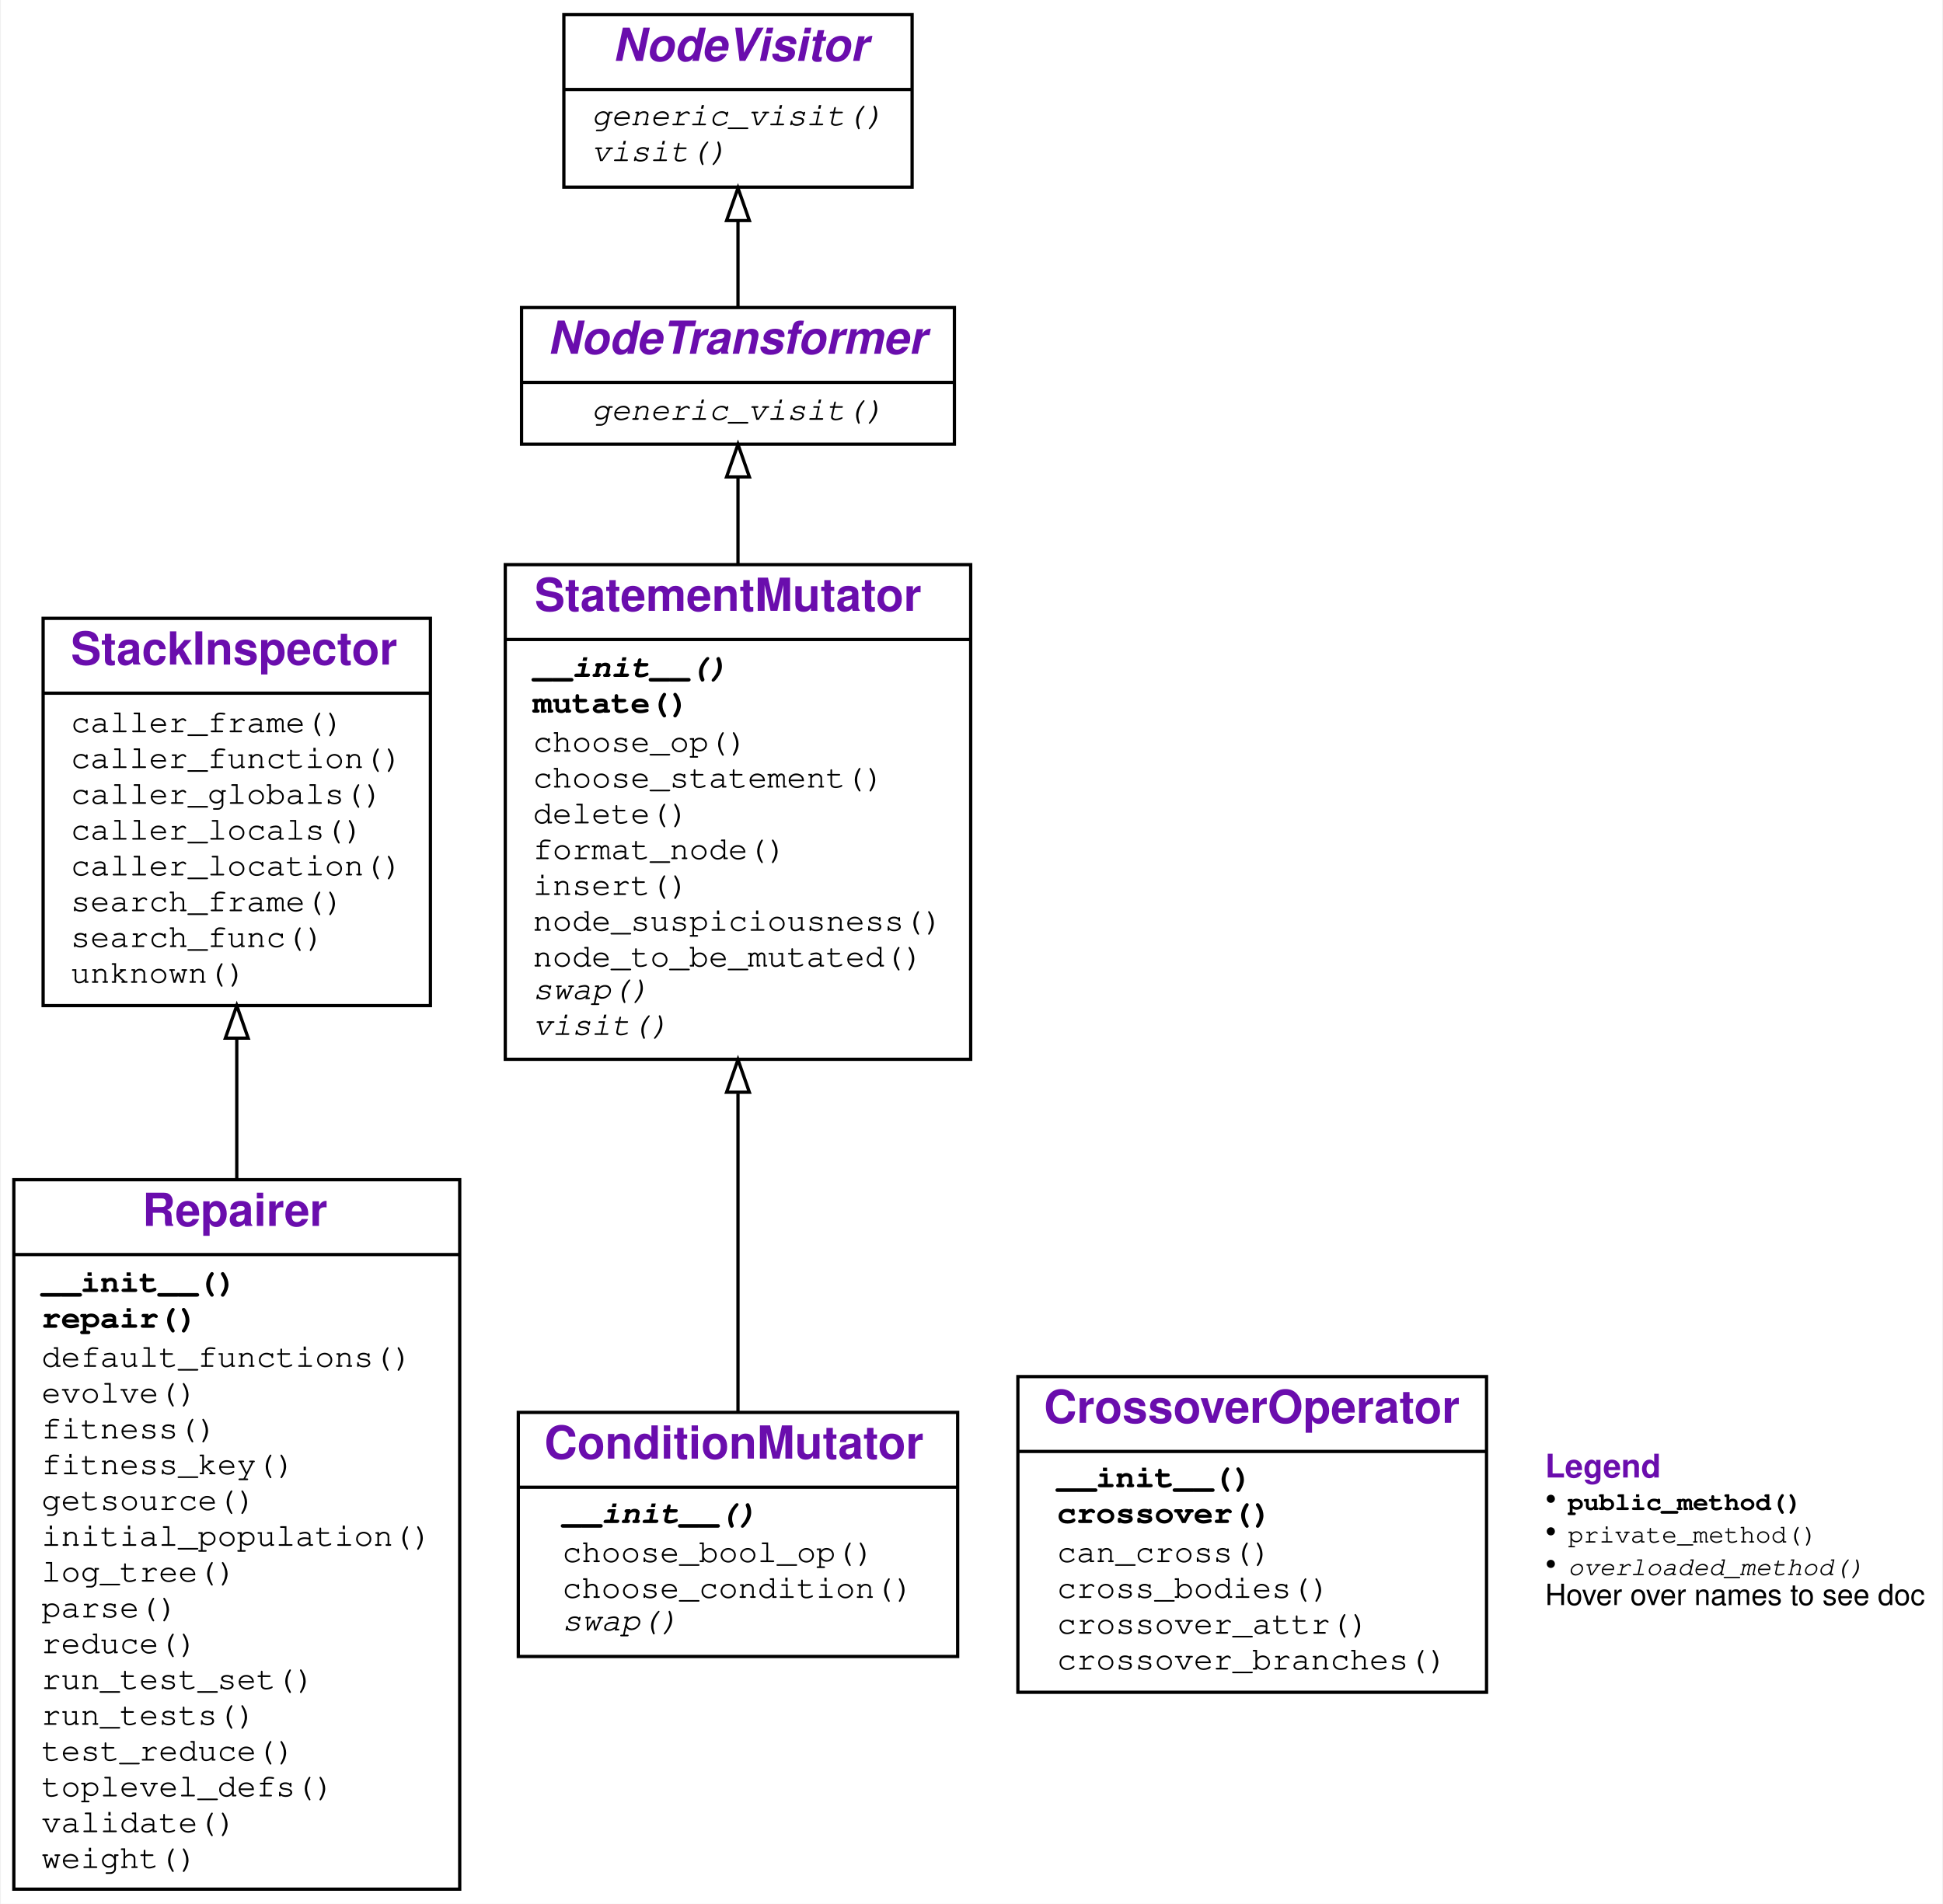
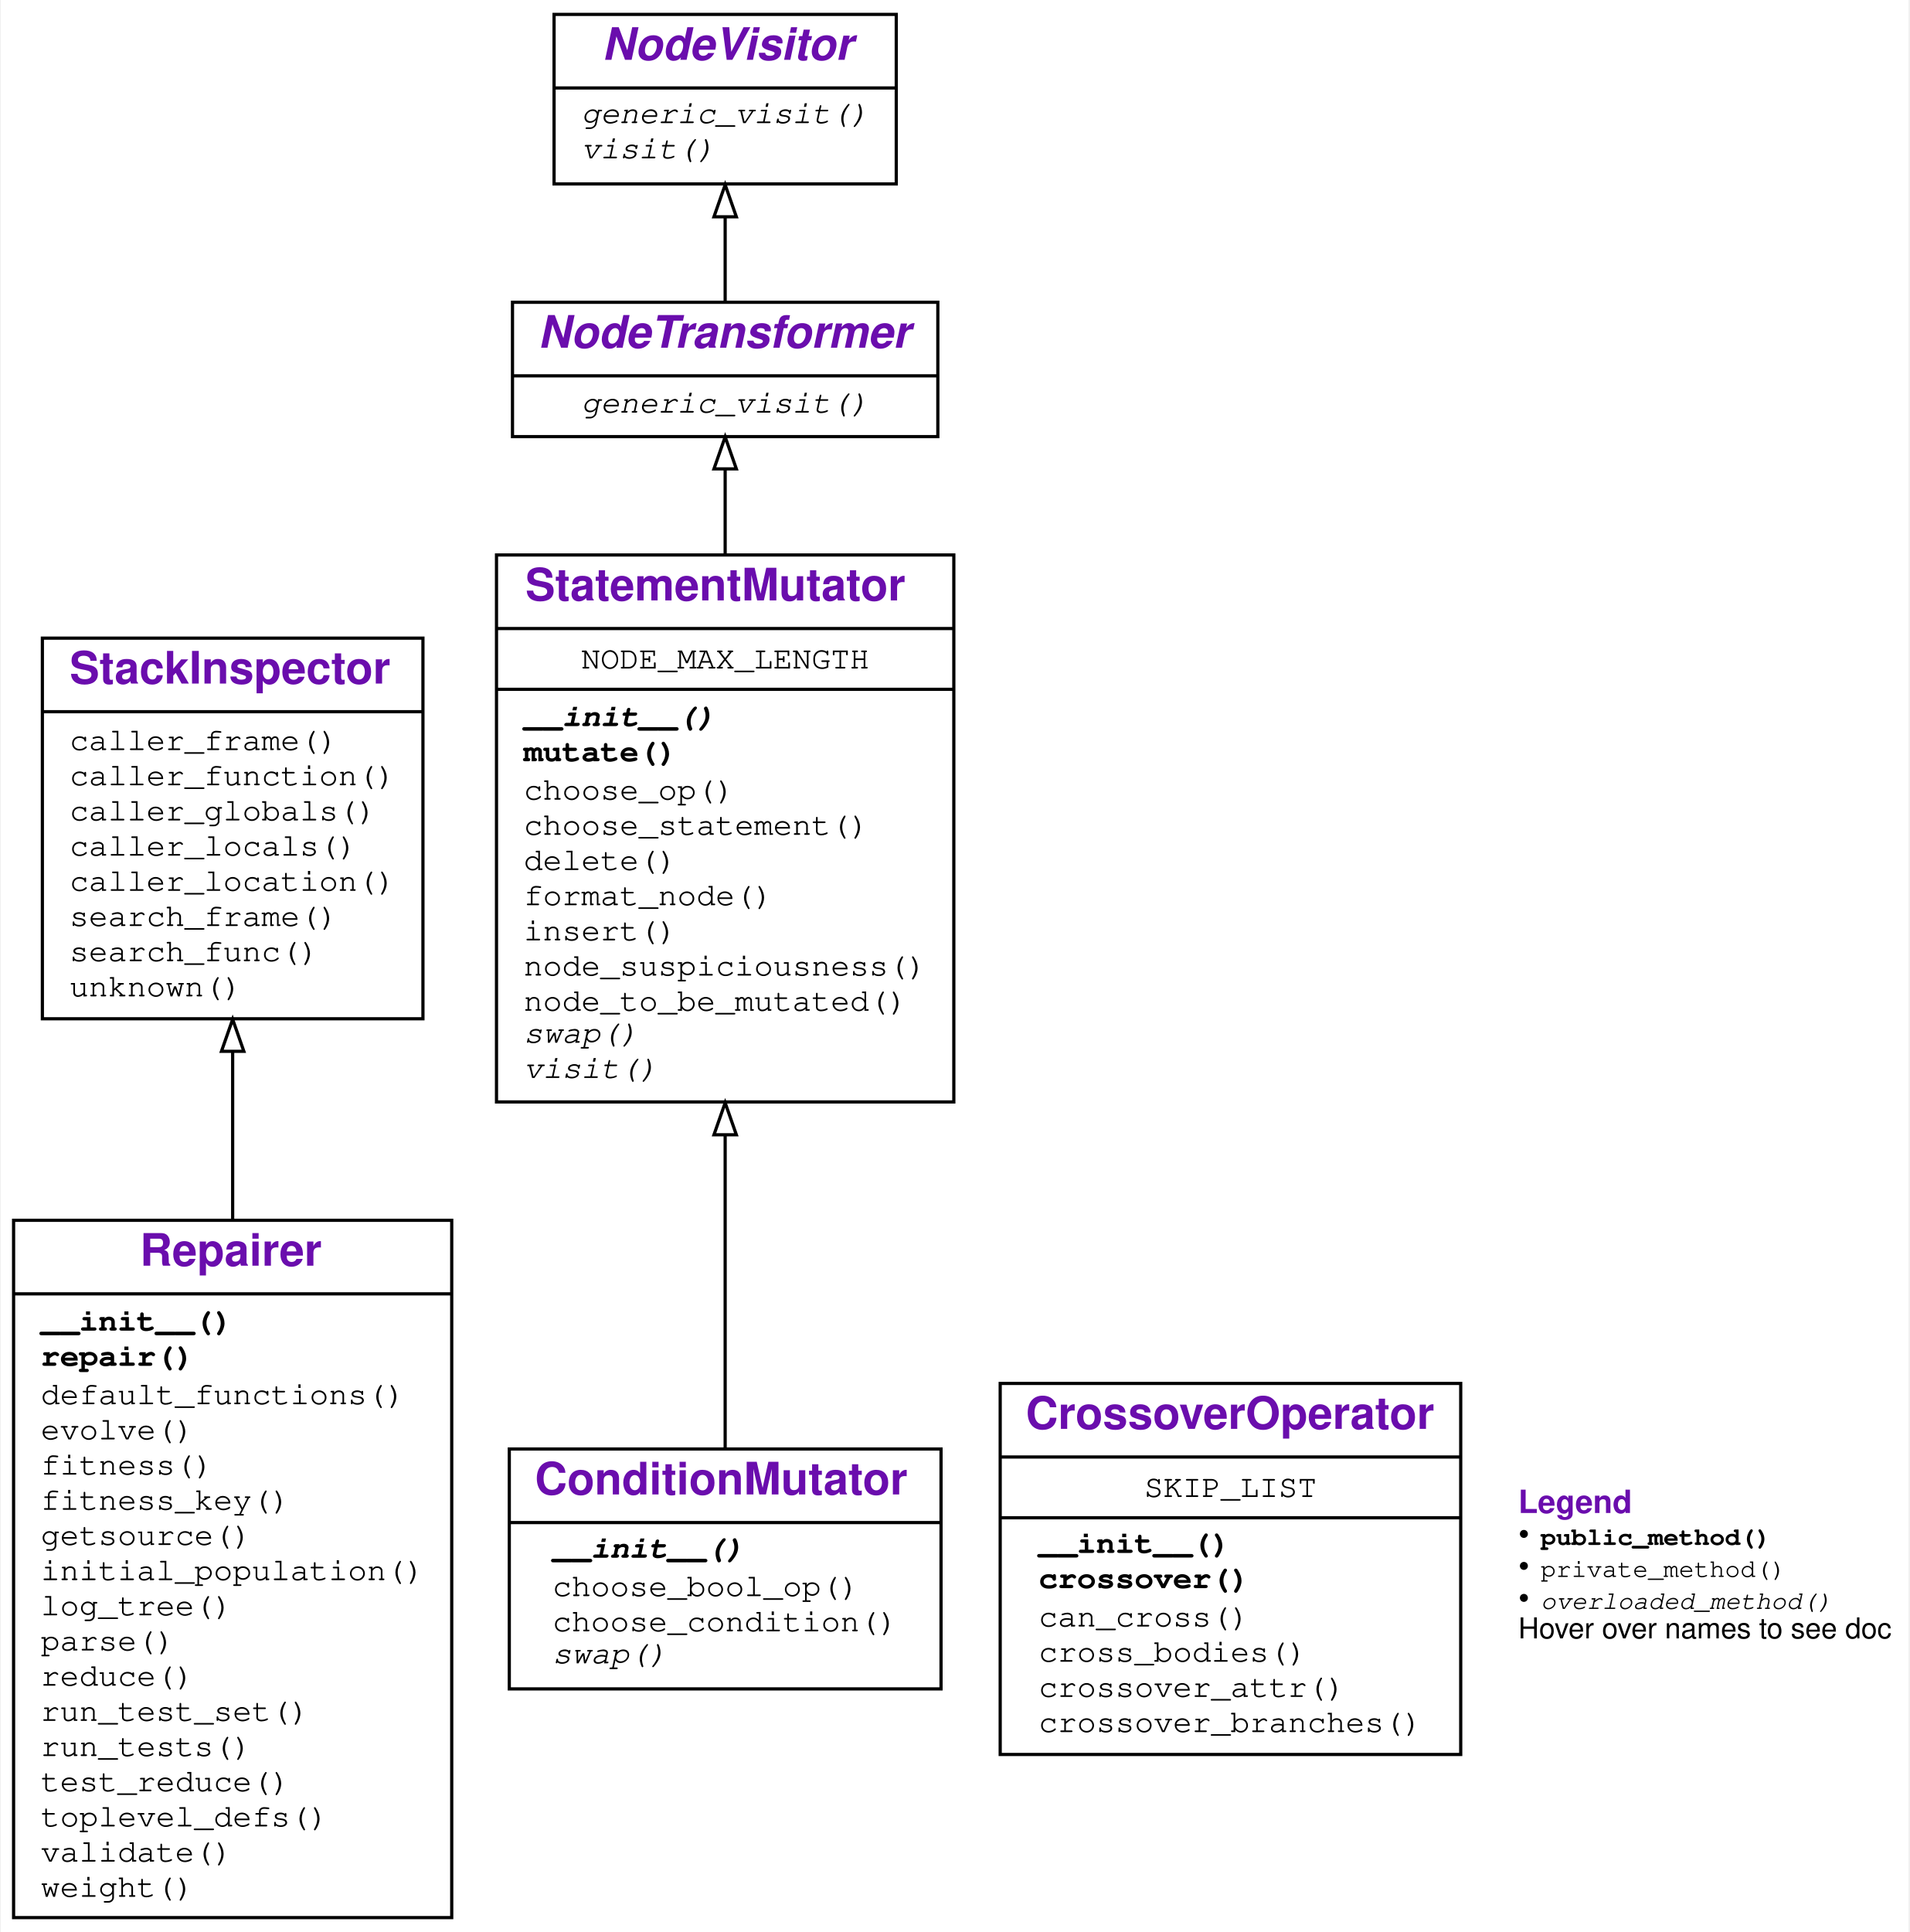
- <svg xmlns="http://www.w3.org/2000/svg" xmlns:xlink="http://www.w3.org/1999/xlink" width="597pt" height="585pt" viewBox="0.00 0.00 596.50 585.00">
-   <g id="graph0" class="graph" transform="scale(1 1) rotate(0) translate(4 581)">
+ <svg xmlns="http://www.w3.org/2000/svg" xmlns:xlink="http://www.w3.org/1999/xlink" width="597pt" height="604pt" viewBox="0.00 0.00 596.50 604.00">
+   <g id="graph0" class="graph" transform="scale(1 1) rotate(0) translate(4 600)">
    <g id="a_graph0">
      <a xlink:title="Repairer class hierarchy">
-         <polygon fill="#ffffff" stroke="transparent" points="-4,4 -4,-581 592.5,-581 592.5,4 -4,4" />
+         <polygon fill="#ffffff" stroke="transparent" points="-4,4 -4,-600 592.5,-600 592.5,4 -4,4" />
      </a>
    </g>
    <g id="node1" class="node">
      <g id="a_node1">
        <a xlink:href="#" xlink:title="class Repairer:&#10;A class for automatic repair of Python programs">
          <polygon fill="none" stroke="#000000" points="0,-.5 0,-218.5 137,-218.5 137,-.5 0,-.5" />
          <text text-anchor="start" x="39.5" y="-204.3" font-family="Raleway, Helvetica, Arial, sans-serif" font-weight="bold" font-size="14.00" fill="#6a0dad">Repairer</text>
          <polyline fill="none" stroke="#000000" points="0,-195.5 137,-195.5 " />
          <g id="a_node1_0">
            <a xlink:href="#" xlink:title="Repairer">
              <g id="a_node1_1">
                <a xlink:href="#" xlink:title="__init__(self, debugger, targets=None, sources=None, log=False, mutator_class=&lt;class '__main__.StatementMutator'&gt;, crossover_class=&lt;class '__main__.CrossoverOperator'&gt;, reducer_class=&lt;class 'DeltaDebugger.DeltaDebugger'&gt;, globals=None):&#10;Constructor.&#10;`debugger`: a `DifferenceDebugger` to take tests and coverage from.&#10;`targets`: a list of functions/modules to be repaired.&#10;(default: the covered functions in `debugger`, except tests)&#10;`sources`: a list of functions/modules to take repairs from.&#10;(default: same as `targets`)&#10;`globals`: if given, a `globals()` dict for executing targets&#10;(default: `globals()` of caller)">
                  <text text-anchor="start" x="8.5" y="-184" font-family="'Fira Mono', 'Source Code Pro', 'Courier', monospace" font-weight="bold" font-size="10.00" fill="#000000">__init__()</text>
                </a>
              </g>
              <g id="a_node1_2">
                <a xlink:href="#" xlink:title="repair(self, population_size=40, iterations=100):&#10;Repair the function we collected test runs from.&#10;Use a population size of `population_size` and&#10;at most `iterations` iterations.&#10;Returns the AST of the repaired function.">
                  <text text-anchor="start" x="8.5" y="-173" font-family="'Fira Mono', 'Source Code Pro', 'Courier', monospace" font-weight="bold" font-size="10.00" fill="#000000">repair()</text>
                </a>
              </g>
              <g id="a_node1_3">
                <a xlink:href="#" xlink:title="default_functions(self):&#10;Return the set of functions to be repaired.&#10;Functions whose names start or end in `test` are excluded.">
                  <text text-anchor="start" x="8.5" y="-161" font-family="'Fira Mono', 'Source Code Pro', 'Courier', monospace" font-size="10.00" fill="#000000">default_functions()</text>
                </a>
              </g>
              <g id="a_node1_4">
                <a xlink:href="#" xlink:title="evolve(self, population):&#10;Evolve the candidate population by mutating and crossover.">
                  <text text-anchor="start" x="8.5" y="-150" font-family="'Fira Mono', 'Source Code Pro', 'Courier', monospace" font-size="10.00" fill="#000000">evolve()</text>
                </a>
              </g>
              <g id="a_node1_5">
                <a xlink:href="#" xlink:title="fitness(self, tree):&#10;Test `tree`, returning its fitness">
                  <text text-anchor="start" x="8.5" y="-139" font-family="'Fira Mono', 'Source Code Pro', 'Courier', monospace" font-size="10.00" fill="#000000">fitness()</text>
                </a>
              </g>
              <g id="a_node1_6">
                <a xlink:href="#" xlink:title="fitness_key(self, tree):&#10;Key to be used for sorting the population">
                  <text text-anchor="start" x="8.5" y="-128" font-family="'Fira Mono', 'Source Code Pro', 'Courier', monospace" font-size="10.00" fill="#000000">fitness_key()</text>
                </a>
              </g>
              <g id="a_node1_7">
                <a xlink:href="#" xlink:title="getsource(self, item):&#10;Get the source for `item`. Can also be a string.">
                  <text text-anchor="start" x="8.5" y="-117" font-family="'Fira Mono', 'Source Code Pro', 'Courier', monospace" font-size="10.00" fill="#000000">getsource()</text>
                </a>
              </g>
              <g id="a_node1_8">
                <a xlink:href="#" xlink:title="initial_population(self, size):&#10;Return an initial population of size `size`">
                  <text text-anchor="start" x="8.5" y="-106" font-family="'Fira Mono', 'Source Code Pro', 'Courier', monospace" font-size="10.00" fill="#000000">initial_population()</text>
                </a>
              </g>
              <g id="a_node1_9">
                <a xlink:href="#" xlink:title="log_tree(self, description, tree):&#10;Print out `tree` as source code prefixed by `description`.">
                  <text text-anchor="start" x="8.5" y="-95" font-family="'Fira Mono', 'Source Code Pro', 'Courier', monospace" font-size="10.00" fill="#000000">log_tree()</text>
                </a>
              </g>
              <g id="a_node1_10">
                <a xlink:href="#" xlink:title="parse(self, items):&#10;Read in a set of items into a single tree">
                  <text text-anchor="start" x="8.5" y="-84" font-family="'Fira Mono', 'Source Code Pro', 'Courier', monospace" font-size="10.00" fill="#000000">parse()</text>
                </a>
              </g>
              <g id="a_node1_11">
                <a xlink:href="#" xlink:title="reduce(self, tree):&#10;Simplify `tree` using delta debugging.">
                  <text text-anchor="start" x="8.5" y="-73" font-family="'Fira Mono', 'Source Code Pro', 'Courier', monospace" font-size="10.00" fill="#000000">reduce()</text>
                </a>
              </g>
              <g id="a_node1_12">
                <a xlink:href="#" xlink:title="run_test_set(self, test_set, validate=False):&#10;Run given `test_set`&#10;(`DifferenceDebugger.PASS` or `DifferenceDebugger.FAIL`).&#10;If `validate` is set, check expectations.&#10;Return number of passed tests.">
                  <text text-anchor="start" x="8.5" y="-62" font-family="'Fira Mono', 'Source Code Pro', 'Courier', monospace" font-size="10.00" fill="#000000">run_test_set()</text>
                </a>
              </g>
              <g id="a_node1_13">
                <a xlink:href="#" xlink:title="run_tests(self, validate=False):&#10;Run passing and failing tests, returning weighted fitness.">
                  <text text-anchor="start" x="8.5" y="-51" font-family="'Fira Mono', 'Source Code Pro', 'Courier', monospace" font-size="10.00" fill="#000000">run_tests()</text>
                </a>
              </g>
              <g id="a_node1_14">
                <a xlink:href="#" xlink:title="test_reduce(self, source_lines, original_fitness):&#10;Test function for delta debugging.">
                  <text text-anchor="start" x="8.5" y="-40" font-family="'Fira Mono', 'Source Code Pro', 'Courier', monospace" font-size="10.00" fill="#000000">test_reduce()</text>
                </a>
              </g>
              <g id="a_node1_15">
                <a xlink:href="#" xlink:title="toplevel_defs(self, tree):&#10;Return a list of defined functions and classes in `tree`">
                  <text text-anchor="start" x="8.5" y="-29" font-family="'Fira Mono', 'Source Code Pro', 'Courier', monospace" font-size="10.00" fill="#000000">toplevel_defs()</text>
                </a>
              </g>
              <g id="a_node1_16">
                <a xlink:href="#" xlink:title="validate(self)">
                  <text text-anchor="start" x="8.5" y="-18" font-family="'Fira Mono', 'Source Code Pro', 'Courier', monospace" font-size="10.00" fill="#000000">validate()</text>
                </a>
              </g>
              <g id="a_node1_17">
                <a xlink:href="#" xlink:title="weight(self, test_set):&#10;Return the weight of `test_set`&#10;(`DifferenceDebugger.PASS` or `DifferenceDebugger.FAIL`).">
                  <text text-anchor="start" x="8.5" y="-7" font-family="'Fira Mono', 'Source Code Pro', 'Courier', monospace" font-size="10.00" fill="#000000">weight()</text>
                </a>
              </g>
            </a>
          </g>
        </a>
      </g>
    </g>
    <g id="node2" class="node">
      <g id="a_node2">
        <a xlink:href="Slicer.ipynb" xlink:title="class StackInspector:&#10;Provide functions to inspect the stack">
-           <polygon fill="none" stroke="#000000" points="9,-272 9,-391 128,-391 128,-272 9,-272" />
-           <text text-anchor="start" x="17.5" y="-376.8" font-family="Raleway, Helvetica, Arial, sans-serif" font-weight="bold" font-size="14.00" fill="#6a0dad">StackInspector</text>
-           <polyline fill="none" stroke="#000000" points="9,-368 128,-368 " />
+           <polygon fill="none" stroke="#000000" points="9,-281.5 9,-400.5 128,-400.5 128,-281.5 9,-281.5" />
+           <text text-anchor="start" x="17.5" y="-386.3" font-family="Raleway, Helvetica, Arial, sans-serif" font-weight="bold" font-size="14.00" fill="#6a0dad">StackInspector</text>
+           <polyline fill="none" stroke="#000000" points="9,-377.5 128,-377.5 " />
          <g id="a_node2_18">
            <a xlink:href="#" xlink:title="StackInspector">
              <g id="a_node2_19">
                <a xlink:href="Slicer.ipynb" xlink:title="caller_frame(self):&#10;Return the frame of the caller.">
-                   <text text-anchor="start" x="17.5" y="-356" font-family="'Fira Mono', 'Source Code Pro', 'Courier', monospace" font-size="10.00" fill="#000000">caller_frame()</text>
+                   <text text-anchor="start" x="17.5" y="-365.5" font-family="'Fira Mono', 'Source Code Pro', 'Courier', monospace" font-size="10.00" fill="#000000">caller_frame()</text>
                </a>
              </g>
              <g id="a_node2_20">
                <a xlink:href="Slicer.ipynb" xlink:title="caller_function(self):&#10;Return the calling function">
-                   <text text-anchor="start" x="17.5" y="-345" font-family="'Fira Mono', 'Source Code Pro', 'Courier', monospace" font-size="10.00" fill="#000000">caller_function()</text>
+                   <text text-anchor="start" x="17.5" y="-354.5" font-family="'Fira Mono', 'Source Code Pro', 'Courier', monospace" font-size="10.00" fill="#000000">caller_function()</text>
                </a>
              </g>
              <g id="a_node2_21">
                <a xlink:href="Slicer.ipynb" xlink:title="caller_globals(self):&#10;Return the globals() environment of the caller.">
-                   <text text-anchor="start" x="17.5" y="-334" font-family="'Fira Mono', 'Source Code Pro', 'Courier', monospace" font-size="10.00" fill="#000000">caller_globals()</text>
+                   <text text-anchor="start" x="17.5" y="-343.5" font-family="'Fira Mono', 'Source Code Pro', 'Courier', monospace" font-size="10.00" fill="#000000">caller_globals()</text>
                </a>
              </g>
              <g id="a_node2_22">
                <a xlink:href="Slicer.ipynb" xlink:title="caller_locals(self):&#10;Return the locals() environment of the caller.">
-                   <text text-anchor="start" x="17.5" y="-323" font-family="'Fira Mono', 'Source Code Pro', 'Courier', monospace" font-size="10.00" fill="#000000">caller_locals()</text>
+                   <text text-anchor="start" x="17.5" y="-332.5" font-family="'Fira Mono', 'Source Code Pro', 'Courier', monospace" font-size="10.00" fill="#000000">caller_locals()</text>
                </a>
              </g>
              <g id="a_node2_23">
                <a xlink:href="Slicer.ipynb" xlink:title="caller_location(self):&#10;Return the location (func, lineno) of the caller.">
-                   <text text-anchor="start" x="17.5" y="-312" font-family="'Fira Mono', 'Source Code Pro', 'Courier', monospace" font-size="10.00" fill="#000000">caller_location()</text>
+                   <text text-anchor="start" x="17.5" y="-321.5" font-family="'Fira Mono', 'Source Code Pro', 'Courier', monospace" font-size="10.00" fill="#000000">caller_location()</text>
                </a>
              </g>
              <g id="a_node2_24">
                <a xlink:href="Slicer.ipynb" xlink:title="search_frame(self, name):&#10;Return a pair (`frame`, `item`)&#10;in which the function `name` is defined as `item`.">
-                   <text text-anchor="start" x="17.5" y="-301" font-family="'Fira Mono', 'Source Code Pro', 'Courier', monospace" font-size="10.00" fill="#000000">search_frame()</text>
+                   <text text-anchor="start" x="17.5" y="-310.5" font-family="'Fira Mono', 'Source Code Pro', 'Courier', monospace" font-size="10.00" fill="#000000">search_frame()</text>
                </a>
              </g>
              <g id="a_node2_25">
                <a xlink:href="Slicer.ipynb" xlink:title="search_func(self, name):&#10;Search in callers for a definition of the function `name`">
-                   <text text-anchor="start" x="17.5" y="-290" font-family="'Fira Mono', 'Source Code Pro', 'Courier', monospace" font-size="10.00" fill="#000000">search_func()</text>
+                   <text text-anchor="start" x="17.5" y="-299.5" font-family="'Fira Mono', 'Source Code Pro', 'Courier', monospace" font-size="10.00" fill="#000000">search_func()</text>
                </a>
              </g>
              <g id="a_node2_26">
                <a xlink:href="Slicer.ipynb" xlink:title="unknown()">
-                   <text text-anchor="start" x="17.5" y="-279" font-family="'Fira Mono', 'Source Code Pro', 'Courier', monospace" font-size="10.00" fill="#000000">unknown()</text>
+                   <text text-anchor="start" x="17.5" y="-288.5" font-family="'Fira Mono', 'Source Code Pro', 'Courier', monospace" font-size="10.00" fill="#000000">unknown()</text>
                </a>
              </g>
            </a>
          </g>
        </a>
      </g>
    </g>
    <g id="edge1" class="edge">
-       <path fill="none" stroke="#000000" d="M68.5,-218.549C68.5,-233.229 68.5,-247.954 68.5,-261.698" />
-       <polygon fill="none" stroke="#000000" points="65,-261.999 68.5,-271.999 72,-261.999 65,-261.999" />
+       <path fill="none" stroke="#000000" d="M68.5,-218.81C68.5,-236.648 68.5,-254.692 68.5,-271.238" />
+       <polygon fill="none" stroke="#000000" points="65,-271.331 68.5,-281.331 72,-271.331 65,-271.331" />
    </g>
    <g id="node3" class="node">
      <g id="a_node3">
        <a xlink:href="#" xlink:title="class ConditionMutator:&#10;Mutate conditions in an AST">
          <polygon fill="none" stroke="#000000" points="155,-72 155,-147 290,-147 290,-72 155,-72" />
          <text text-anchor="start" x="163" y="-132.8" font-family="Raleway, Helvetica, Arial, sans-serif" font-weight="bold" font-size="14.00" fill="#6a0dad">ConditionMutator</text>
          <polyline fill="none" stroke="#000000" points="155,-124 290,-124 " />
          <g id="a_node3_27">
            <a xlink:href="#" xlink:title="ConditionMutator">
              <g id="a_node3_28">
                <a xlink:href="#" xlink:title="__init__(self, *args, **kwargs):&#10;Constructor. Arguments are as with `StatementMutator` constructor.">
                  <text text-anchor="start" x="168.5" y="-113" font-family="'Fira Mono', 'Source Code Pro', 'Courier', monospace" font-weight="bold" font-style="italic" font-size="10.00" fill="#000000">__init__()</text>
                </a>
              </g>
              <g id="a_node3_29">
                <a xlink:href="#" xlink:title="choose_bool_op(self)">
                  <text text-anchor="start" x="168.5" y="-101" font-family="'Fira Mono', 'Source Code Pro', 'Courier', monospace" font-size="10.00" fill="#000000">choose_bool_op()</text>
                </a>
              </g>
              <g id="a_node3_30">
                <a xlink:href="#" xlink:title="choose_condition(self):&#10;Return a random condition from source.">
                  <text text-anchor="start" x="168.5" y="-90" font-family="'Fira Mono', 'Source Code Pro', 'Courier', monospace" font-size="10.00" fill="#000000">choose_condition()</text>
                </a>
              </g>
              <g id="a_node3_31">
                <a xlink:href="#" xlink:title="swap(self, node):&#10;Replace `node` condition by a condition from `source`">
                  <text text-anchor="start" x="168.5" y="-80" font-family="'Fira Mono', 'Source Code Pro', 'Courier', monospace" font-style="italic" font-size="10.00" fill="#000000">swap()</text>
                </a>
              </g>
            </a>
          </g>
        </a>
      </g>
    </g>
    <g id="node4" class="node">
      <g id="a_node4">
        <a xlink:href="#" xlink:title="class StatementMutator:&#10;Mutate statements in an AST for automated repair.">
-           <polygon fill="none" stroke="#000000" points="151,-255.5 151,-407.5 294,-407.5 294,-255.5 151,-255.5" />
-           <text text-anchor="start" x="160" y="-393.3" font-family="Raleway, Helvetica, Arial, sans-serif" font-weight="bold" font-size="14.00" fill="#6a0dad">StatementMutator</text>
-           <polyline fill="none" stroke="#000000" points="151,-384.5 294,-384.5 " />
+           <polygon fill="none" stroke="#000000" points="151,-255.5 151,-426.5 294,-426.5 294,-255.5 151,-255.5" />
+           <text text-anchor="start" x="160" y="-412.3" font-family="Raleway, Helvetica, Arial, sans-serif" font-weight="bold" font-size="14.00" fill="#6a0dad">StatementMutator</text>
+           <polyline fill="none" stroke="#000000" points="151,-403.5 294,-403.5 " />
          <g id="a_node4_32">
            <a xlink:href="#" xlink:title="StatementMutator">
              <g id="a_node4_33">
+                 <a xlink:href="#" xlink:title="NODE_MAX_LENGTH = 20">
+                   <text text-anchor="start" x="177.5" y="-391" font-family="'Fira Mono', 'Source Code Pro', 'Courier', monospace" font-size="10.00" fill="#000000">NODE_MAX_LENGTH</text>
+                 </a>
+               </g>
+             </a>
+           </g>
+           <polyline fill="none" stroke="#000000" points="151,-384.5 294,-384.5 " />
+           <g id="a_node4_34">
+             <a xlink:href="#" xlink:title="StatementMutator">
+               <g id="a_node4_35">
                <a xlink:href="#" xlink:title="__init__(self, suspiciousness_func=None, source=None, log=False):&#10;Constructor.&#10;`suspiciousness_func` is a function that takes a location&#10;(function, line_number) and returns a suspiciousness value&#10;between 0 and 1.0. If not given, all locations get the&#10;same suspiciousness of 1.0.&#10;`source` is a list of statements to choose from.">
                  <text text-anchor="start" x="159.5" y="-373" font-family="'Fira Mono', 'Source Code Pro', 'Courier', monospace" font-weight="bold" font-style="italic" font-size="10.00" fill="#000000">__init__()</text>
                </a>
              </g>
-               <g id="a_node4_34">
+               <g id="a_node4_36">
                <a xlink:href="#" xlink:title="mutate(self, tree):&#10;Mutate the given AST `tree` in place. Return mutated tree.">
                  <text text-anchor="start" x="159.5" y="-362" font-family="'Fira Mono', 'Source Code Pro', 'Courier', monospace" font-weight="bold" font-size="10.00" fill="#000000">mutate()</text>
                </a>
              </g>
-               <g id="a_node4_35">
+               <g id="a_node4_37">
                <a xlink:href="#" xlink:title="choose_op(self)">
                  <text text-anchor="start" x="159.5" y="-350" font-family="'Fira Mono', 'Source Code Pro', 'Courier', monospace" font-size="10.00" fill="#000000">choose_op()</text>
                </a>
              </g>
-               <g id="a_node4_36">
+               <g id="a_node4_38">
                <a xlink:href="#" xlink:title="choose_statement(self)">
                  <text text-anchor="start" x="159.5" y="-339" font-family="'Fira Mono', 'Source Code Pro', 'Courier', monospace" font-size="10.00" fill="#000000">choose_statement()</text>
                </a>
              </g>
-               <g id="a_node4_37">
+               <g id="a_node4_39">
                <a xlink:href="#" xlink:title="delete(self, node):&#10;Delete `node`.">
                  <text text-anchor="start" x="159.5" y="-328" font-family="'Fira Mono', 'Source Code Pro', 'Courier', monospace" font-size="10.00" fill="#000000">delete()</text>
                </a>
              </g>
-               <g id="a_node4_38">
+               <g id="a_node4_40">
                <a xlink:href="#" xlink:title="format_node(self, node):&#10;Return a string representation for `node`.">
                  <text text-anchor="start" x="159.5" y="-317" font-family="'Fira Mono', 'Source Code Pro', 'Courier', monospace" font-size="10.00" fill="#000000">format_node()</text>
                </a>
              </g>
-               <g id="a_node4_39">
+               <g id="a_node4_41">
                <a xlink:href="#" xlink:title="insert(self, node):&#10;Insert a random node from `source` after `node`">
                  <text text-anchor="start" x="159.5" y="-306" font-family="'Fira Mono', 'Source Code Pro', 'Courier', monospace" font-size="10.00" fill="#000000">insert()</text>
                </a>
              </g>
-               <g id="a_node4_40">
+               <g id="a_node4_42">
                <a xlink:href="#" xlink:title="node_suspiciousness(self, stmt, func_name)">
                  <text text-anchor="start" x="159.5" y="-295" font-family="'Fira Mono', 'Source Code Pro', 'Courier', monospace" font-size="10.00" fill="#000000">node_suspiciousness()</text>
                </a>
              </g>
-               <g id="a_node4_41">
+               <g id="a_node4_43">
                <a xlink:href="#" xlink:title="node_to_be_mutated(self, tree)">
                  <text text-anchor="start" x="159.5" y="-284" font-family="'Fira Mono', 'Source Code Pro', 'Courier', monospace" font-size="10.00" fill="#000000">node_to_be_mutated()</text>
                </a>
              </g>
-               <g id="a_node4_42">
+               <g id="a_node4_44">
                <a xlink:href="#" xlink:title="swap(self, node):&#10;Replace `node` with a random node from `source`">
                  <text text-anchor="start" x="159.5" y="-274" font-family="'Fira Mono', 'Source Code Pro', 'Courier', monospace" font-style="italic" font-size="10.00" fill="#000000">swap()</text>
                </a>
              </g>
-               <g id="a_node4_43">
+               <g id="a_node4_45">
                <a xlink:href="#" xlink:title="visit(self, node):&#10;Visit a node.">
                  <text text-anchor="start" x="159.5" y="-263" font-family="'Fira Mono', 'Source Code Pro', 'Courier', monospace" font-style="italic" font-size="10.00" fill="#000000">visit()</text>
                </a>
              </g>
            </a>
          </g>
        </a>
      </g>
    </g>
    <g id="edge2" class="edge">
-       <path fill="none" stroke="#000000" d="M222.5,-147.159C222.5,-173.953 222.5,-211.067 222.5,-244.974" />
-       <polygon fill="none" stroke="#000000" points="219,-245.379 222.5,-255.379 226,-245.379 219,-245.379" />
+       <path fill="none" stroke="#000000" d="M222.5,-147.21C222.5,-173.797 222.5,-210.667 222.5,-245.116" />
+       <polygon fill="none" stroke="#000000" points="219,-245.235 222.5,-255.235 226,-245.235 219,-245.235" />
    </g>
    <g id="node5" class="node">
      <g id="a_node5">
        <a xlink:href="ast.ipynb" xlink:title="class NodeTransformer:&#10;A :class:`NodeVisitor` subclass that walks the abstract syntax tree and&#10;allows modification of nodes.&#10;&#10;The `NodeTransformer` will walk the AST and use the return value of the&#10;visitor methods to replace or remove the old node.  If the return value of&#10;the visitor method is ``None``, the node will be removed from its location,&#10;otherwise it is replaced with the return value.  The return value may be the&#10;original node in which case no replacement takes place.&#10;&#10;Here is an example transformer that rewrites all occurrences of name lookups&#10;(``foo``) to ``data['foo']``::&#10;&#10;class RewriteName(NodeTransformer):&#10;&#10;def visit_Name(self, node):&#10;return copy_location(Subscript(&#10;value=Name(id='data', ctx=Load()),&#10;slice=Index(value=Str(s=node.id)),&#10;ctx=node.ctx&#10;), node)&#10;&#10;Keep in mind that if the node you're operating on has child nodes you must&#10;either transform the child nodes yourself or call the :meth:`generic_visit`&#10;method for the node first.&#10;&#10;For nodes that were part of a collection of statements (that applies to all&#10;statement nodes), the visitor may also return a list of nodes rather than&#10;just a single node.&#10;&#10;Usually you use the transformer like this::&#10;&#10;node = YourTransformer().visit(node)">
-           <polygon fill="none" stroke="#000000" points="156,-444.5 156,-486.5 289,-486.5 289,-444.5 156,-444.5" />
-           <text text-anchor="start" x="164" y="-472.3" font-family="Raleway, Helvetica, Arial, sans-serif" font-weight="bold" font-style="italic" font-size="14.00" fill="#6a0dad">NodeTransformer</text>
-           <polyline fill="none" stroke="#000000" points="156,-463.5 289,-463.5 " />
-           <g id="a_node5_44">
+           <polygon fill="none" stroke="#000000" points="156,-463.5 156,-505.5 289,-505.5 289,-463.5 156,-463.5" />
+           <text text-anchor="start" x="164" y="-491.3" font-family="Raleway, Helvetica, Arial, sans-serif" font-weight="bold" font-style="italic" font-size="14.00" fill="#6a0dad">NodeTransformer</text>
+           <polyline fill="none" stroke="#000000" points="156,-482.5 289,-482.5 " />
+           <g id="a_node5_46">
            <a xlink:href="#" xlink:title="NodeTransformer">
-               <g id="a_node5_45">
+               <g id="a_node5_47">
                <a xlink:href="ast.ipynb" xlink:title="generic_visit(self, node):&#10;Called if no explicit visitor function exists for a node.">
-                   <text text-anchor="start" x="177.5" y="-452" font-family="'Fira Mono', 'Source Code Pro', 'Courier', monospace" font-style="italic" font-size="10.00" fill="#000000">generic_visit()</text>
+                   <text text-anchor="start" x="177.5" y="-471" font-family="'Fira Mono', 'Source Code Pro', 'Courier', monospace" font-style="italic" font-size="10.00" fill="#000000">generic_visit()</text>
                </a>
              </g>
            </a>
          </g>
        </a>
      </g>
    </g>
    <g id="edge3" class="edge">
-       <path fill="none" stroke="#000000" d="M222.5,-407.505C222.5,-416.952 222.5,-426.155 222.5,-434.346" />
-       <polygon fill="none" stroke="#000000" points="219,-434.465 222.5,-444.465 226,-434.465 219,-434.465" />
+       <path fill="none" stroke="#000000" d="M222.5,-426.547C222.5,-436.062 222.5,-445.241 222.5,-453.38" />
+       <polygon fill="none" stroke="#000000" points="219,-453.42 222.5,-463.42 226,-453.42 219,-453.42" />
    </g>
    <g id="node6" class="node">
      <g id="a_node6">
        <a xlink:href="ast.ipynb" xlink:title="class NodeVisitor:&#10;A node visitor base class that walks the abstract syntax tree and calls a&#10;visitor function for every node found.  This function may return a value&#10;which is forwarded by the `visit` method.&#10;&#10;This class is meant to be subclassed, with the subclass adding visitor&#10;methods.&#10;&#10;Per default the visitor functions for the nodes are ``'visit_'`` +&#10;class name of the node.  So a `TryFinally` node visit function would&#10;be `visit_TryFinally`.  This behavior can be changed by overriding&#10;the `visit` method.  If no visitor function exists for a node&#10;(return value `None`) the `generic_visit` visitor is used instead.&#10;&#10;Don't use the `NodeVisitor` if you want to apply changes to nodes during&#10;traversing.  For this a special visitor exists (`NodeTransformer`) that&#10;allows modifications.">
-           <polygon fill="none" stroke="#000000" points="169,-523.5 169,-576.5 276,-576.5 276,-523.5 169,-523.5" />
-           <text text-anchor="start" x="184" y="-562.3" font-family="Raleway, Helvetica, Arial, sans-serif" font-weight="bold" font-style="italic" font-size="14.00" fill="#6a0dad">NodeVisitor</text>
-           <polyline fill="none" stroke="#000000" points="169,-553.5 276,-553.5 " />
-           <g id="a_node6_46">
+           <polygon fill="none" stroke="#000000" points="169,-542.5 169,-595.5 276,-595.5 276,-542.5 169,-542.5" />
+           <text text-anchor="start" x="184" y="-581.3" font-family="Raleway, Helvetica, Arial, sans-serif" font-weight="bold" font-style="italic" font-size="14.00" fill="#6a0dad">NodeVisitor</text>
+           <polyline fill="none" stroke="#000000" points="169,-572.5 276,-572.5 " />
+           <g id="a_node6_48">
            <a xlink:href="#" xlink:title="NodeVisitor">
-               <g id="a_node6_47">
+               <g id="a_node6_49">
                <a xlink:href="ast.ipynb" xlink:title="generic_visit(self, node):&#10;Called if no explicit visitor function exists for a node.">
-                   <text text-anchor="start" x="177.5" y="-542.5" font-family="'Fira Mono', 'Source Code Pro', 'Courier', monospace" font-style="italic" font-size="10.00" fill="#000000">generic_visit()</text>
-                 </a>
-               </g>
-               <g id="a_node6_48">
+                   <text text-anchor="start" x="177.5" y="-561.5" font-family="'Fira Mono', 'Source Code Pro', 'Courier', monospace" font-style="italic" font-size="10.00" fill="#000000">generic_visit()</text>
+                 </a>
+               </g>
+               <g id="a_node6_50">
                <a xlink:href="ast.ipynb" xlink:title="visit(self, node):&#10;Visit a node.">
-                   <text text-anchor="start" x="177.5" y="-531.5" font-family="'Fira Mono', 'Source Code Pro', 'Courier', monospace" font-style="italic" font-size="10.00" fill="#000000">visit()</text>
+                   <text text-anchor="start" x="177.5" y="-550.5" font-family="'Fira Mono', 'Source Code Pro', 'Courier', monospace" font-style="italic" font-size="10.00" fill="#000000">visit()</text>
                </a>
              </g>
            </a>
          </g>
        </a>
      </g>
    </g>
    <g id="edge4" class="edge">
-       <path fill="none" stroke="#000000" d="M222.5,-486.823C222.5,-494.765 222.5,-504.026 222.5,-512.971" />
-       <polygon fill="none" stroke="#000000" points="219,-513.227 222.5,-523.227 226,-513.227 219,-513.227" />
+       <path fill="none" stroke="#000000" d="M222.5,-505.823C222.5,-513.765 222.5,-523.026 222.5,-531.971" />
+       <polygon fill="none" stroke="#000000" points="219,-532.227 222.5,-542.227 226,-532.227 219,-532.227" />
    </g>
    <g id="node7" class="node">
      <g id="a_node7">
        <a xlink:href="#" xlink:title="class CrossoverOperator:&#10;A class for performing statement crossover of Python programs">
-           <polygon fill="none" stroke="#000000" points="308.5,-61 308.5,-158 452.5,-158 452.5,-61 308.5,-61" />
-           <text text-anchor="start" x="316.5" y="-143.8" font-family="Raleway, Helvetica, Arial, sans-serif" font-weight="bold" font-size="14.00" fill="#6a0dad">CrossoverOperator</text>
-           <polyline fill="none" stroke="#000000" points="308.5,-135 452.5,-135 " />
-           <g id="a_node7_49">
+           <polygon fill="none" stroke="#000000" points="308.5,-51.5 308.5,-167.5 452.5,-167.5 452.5,-51.5 308.5,-51.5" />
+           <text text-anchor="start" x="316.5" y="-153.3" font-family="Raleway, Helvetica, Arial, sans-serif" font-weight="bold" font-size="14.00" fill="#6a0dad">CrossoverOperator</text>
+           <polyline fill="none" stroke="#000000" points="308.5,-144.5 452.5,-144.5 " />
+           <g id="a_node7_51">
            <a xlink:href="#" xlink:title="CrossoverOperator">
-               <g id="a_node7_50">
+               <g id="a_node7_52">
+                 <a xlink:href="#" xlink:title="SKIP_LIST = {&lt;class '_ast.ClassDef'&gt;, &lt;class '_ast.Module'&gt;}">
+                   <text text-anchor="start" x="353.5" y="-132" font-family="'Fira Mono', 'Source Code Pro', 'Courier', monospace" font-size="10.00" fill="#000000">SKIP_LIST</text>
+                 </a>
+               </g>
+             </a>
+           </g>
+           <polyline fill="none" stroke="#000000" points="308.5,-125.5 452.5,-125.5 " />
+           <g id="a_node7_53">
+             <a xlink:href="#" xlink:title="CrossoverOperator">
+               <g id="a_node7_54">
                <a xlink:href="#" xlink:title="__init__(self, log=False):&#10;Constructor. If `log` is set, turn on logging.">
-                   <text text-anchor="start" x="320.5" y="-124" font-family="'Fira Mono', 'Source Code Pro', 'Courier', monospace" font-weight="bold" font-size="10.00" fill="#000000">__init__()</text>
-                 </a>
-               </g>
-               <g id="a_node7_51">
+                   <text text-anchor="start" x="320.5" y="-114.5" font-family="'Fira Mono', 'Source Code Pro', 'Courier', monospace" font-weight="bold" font-size="10.00" fill="#000000">__init__()</text>
+                 </a>
+               </g>
+               <g id="a_node7_55">
                <a xlink:href="#" xlink:title="crossover(self, t1, t2):&#10;Do a crossover of ASTs `t1` and `t2`.&#10;Raises `CrossoverError` if no crossover is found.">
-                   <text text-anchor="start" x="320.5" y="-113" font-family="'Fira Mono', 'Source Code Pro', 'Courier', monospace" font-weight="bold" font-size="10.00" fill="#000000">crossover()</text>
-                 </a>
-               </g>
-               <g id="a_node7_52">
+                   <text text-anchor="start" x="320.5" y="-103.5" font-family="'Fira Mono', 'Source Code Pro', 'Courier', monospace" font-weight="bold" font-size="10.00" fill="#000000">crossover()</text>
+                 </a>
+               </g>
+               <g id="a_node7_56">
                <a xlink:href="#" xlink:title="can_cross(self, tree, body_attr='body')">
-                   <text text-anchor="start" x="320.5" y="-101" font-family="'Fira Mono', 'Source Code Pro', 'Courier', monospace" font-size="10.00" fill="#000000">can_cross()</text>
-                 </a>
-               </g>
-               <g id="a_node7_53">
+                   <text text-anchor="start" x="320.5" y="-91.5" font-family="'Fira Mono', 'Source Code Pro', 'Courier', monospace" font-size="10.00" fill="#000000">can_cross()</text>
+                 </a>
+               </g>
+               <g id="a_node7_57">
                <a xlink:href="#" xlink:title="cross_bodies(self, body_1, body_2):&#10;CrossoverOperator the statement lists `body_1` x `body_2`.&#10;Return new lists.">
-                   <text text-anchor="start" x="320.5" y="-90" font-family="'Fira Mono', 'Source Code Pro', 'Courier', monospace" font-size="10.00" fill="#000000">cross_bodies()</text>
-                 </a>
-               </g>
-               <g id="a_node7_54">
+                   <text text-anchor="start" x="320.5" y="-80.5" font-family="'Fira Mono', 'Source Code Pro', 'Courier', monospace" font-size="10.00" fill="#000000">cross_bodies()</text>
+                 </a>
+               </g>
+               <g id="a_node7_58">
                <a xlink:href="#" xlink:title="crossover_attr(self, t1, t2, body_attr):&#10;CrossoverOperator the bodies `body_attr` of two trees `t1` and `t2`.&#10;Return True if successful.">
-                   <text text-anchor="start" x="320.5" y="-79" font-family="'Fira Mono', 'Source Code Pro', 'Courier', monospace" font-size="10.00" fill="#000000">crossover_attr()</text>
-                 </a>
-               </g>
-               <g id="a_node7_55">
+                   <text text-anchor="start" x="320.5" y="-69.5" font-family="'Fira Mono', 'Source Code Pro', 'Courier', monospace" font-size="10.00" fill="#000000">crossover_attr()</text>
+                 </a>
+               </g>
+               <g id="a_node7_59">
                <a xlink:href="#" xlink:title="crossover_branches(self, t1, t2):&#10;Special case:&#10;`t1` = `if P: S1 else: S2` x `t2` = `if P': S1' else: S2'`&#10;becomes&#10;`t1` = `if P: S2' else: S1'` and `t2` = `if P': S2 else: S1`&#10;Returns True if successful.">
-                   <text text-anchor="start" x="320.5" y="-68" font-family="'Fira Mono', 'Source Code Pro', 'Courier', monospace" font-size="10.00" fill="#000000">crossover_branches()</text>
+                   <text text-anchor="start" x="320.5" y="-58.5" font-family="'Fira Mono', 'Source Code Pro', 'Courier', monospace" font-size="10.00" fill="#000000">crossover_branches()</text>
                </a>
              </g>
            </a>
          </g>
        </a>
      </g>
    </g>
    <g id="node8" class="node">
      <text text-anchor="start" x="470.5" y="-127" font-family="Raleway, Helvetica, Arial, sans-serif" font-weight="bold" font-size="10.00" fill="#6a0dad">Legend</text>
      <text text-anchor="start" x="470.5" y="-117" font-family="Raleway, Helvetica, Arial, sans-serif" font-size="10.00" fill="#000000">• </text>
      <text text-anchor="start" x="477.5" y="-117" font-family="'Fira Mono', 'Source Code Pro', 'Courier', monospace" font-weight="bold" font-size="8.00" fill="#000000">public_method()</text>
      <text text-anchor="start" x="470.5" y="-107" font-family="Raleway, Helvetica, Arial, sans-serif" font-size="10.00" fill="#000000">• </text>
      <text text-anchor="start" x="477.5" y="-107" font-family="'Fira Mono', 'Source Code Pro', 'Courier', monospace" font-size="8.00" fill="#000000">private_method()</text>
      <text text-anchor="start" x="470.5" y="-97" font-family="Raleway, Helvetica, Arial, sans-serif" font-size="10.00" fill="#000000">• </text>
      <text text-anchor="start" x="477.5" y="-97" font-family="'Fira Mono', 'Source Code Pro', 'Courier', monospace" font-style="italic" font-size="8.00" fill="#000000">overloaded_method()</text>
      <text text-anchor="start" x="470.5" y="-87.8" font-family="Helvetica,sans-Serif" font-size="9.00" fill="#000000">Hover over names to see doc</text>
    </g>
  </g>
</svg>
